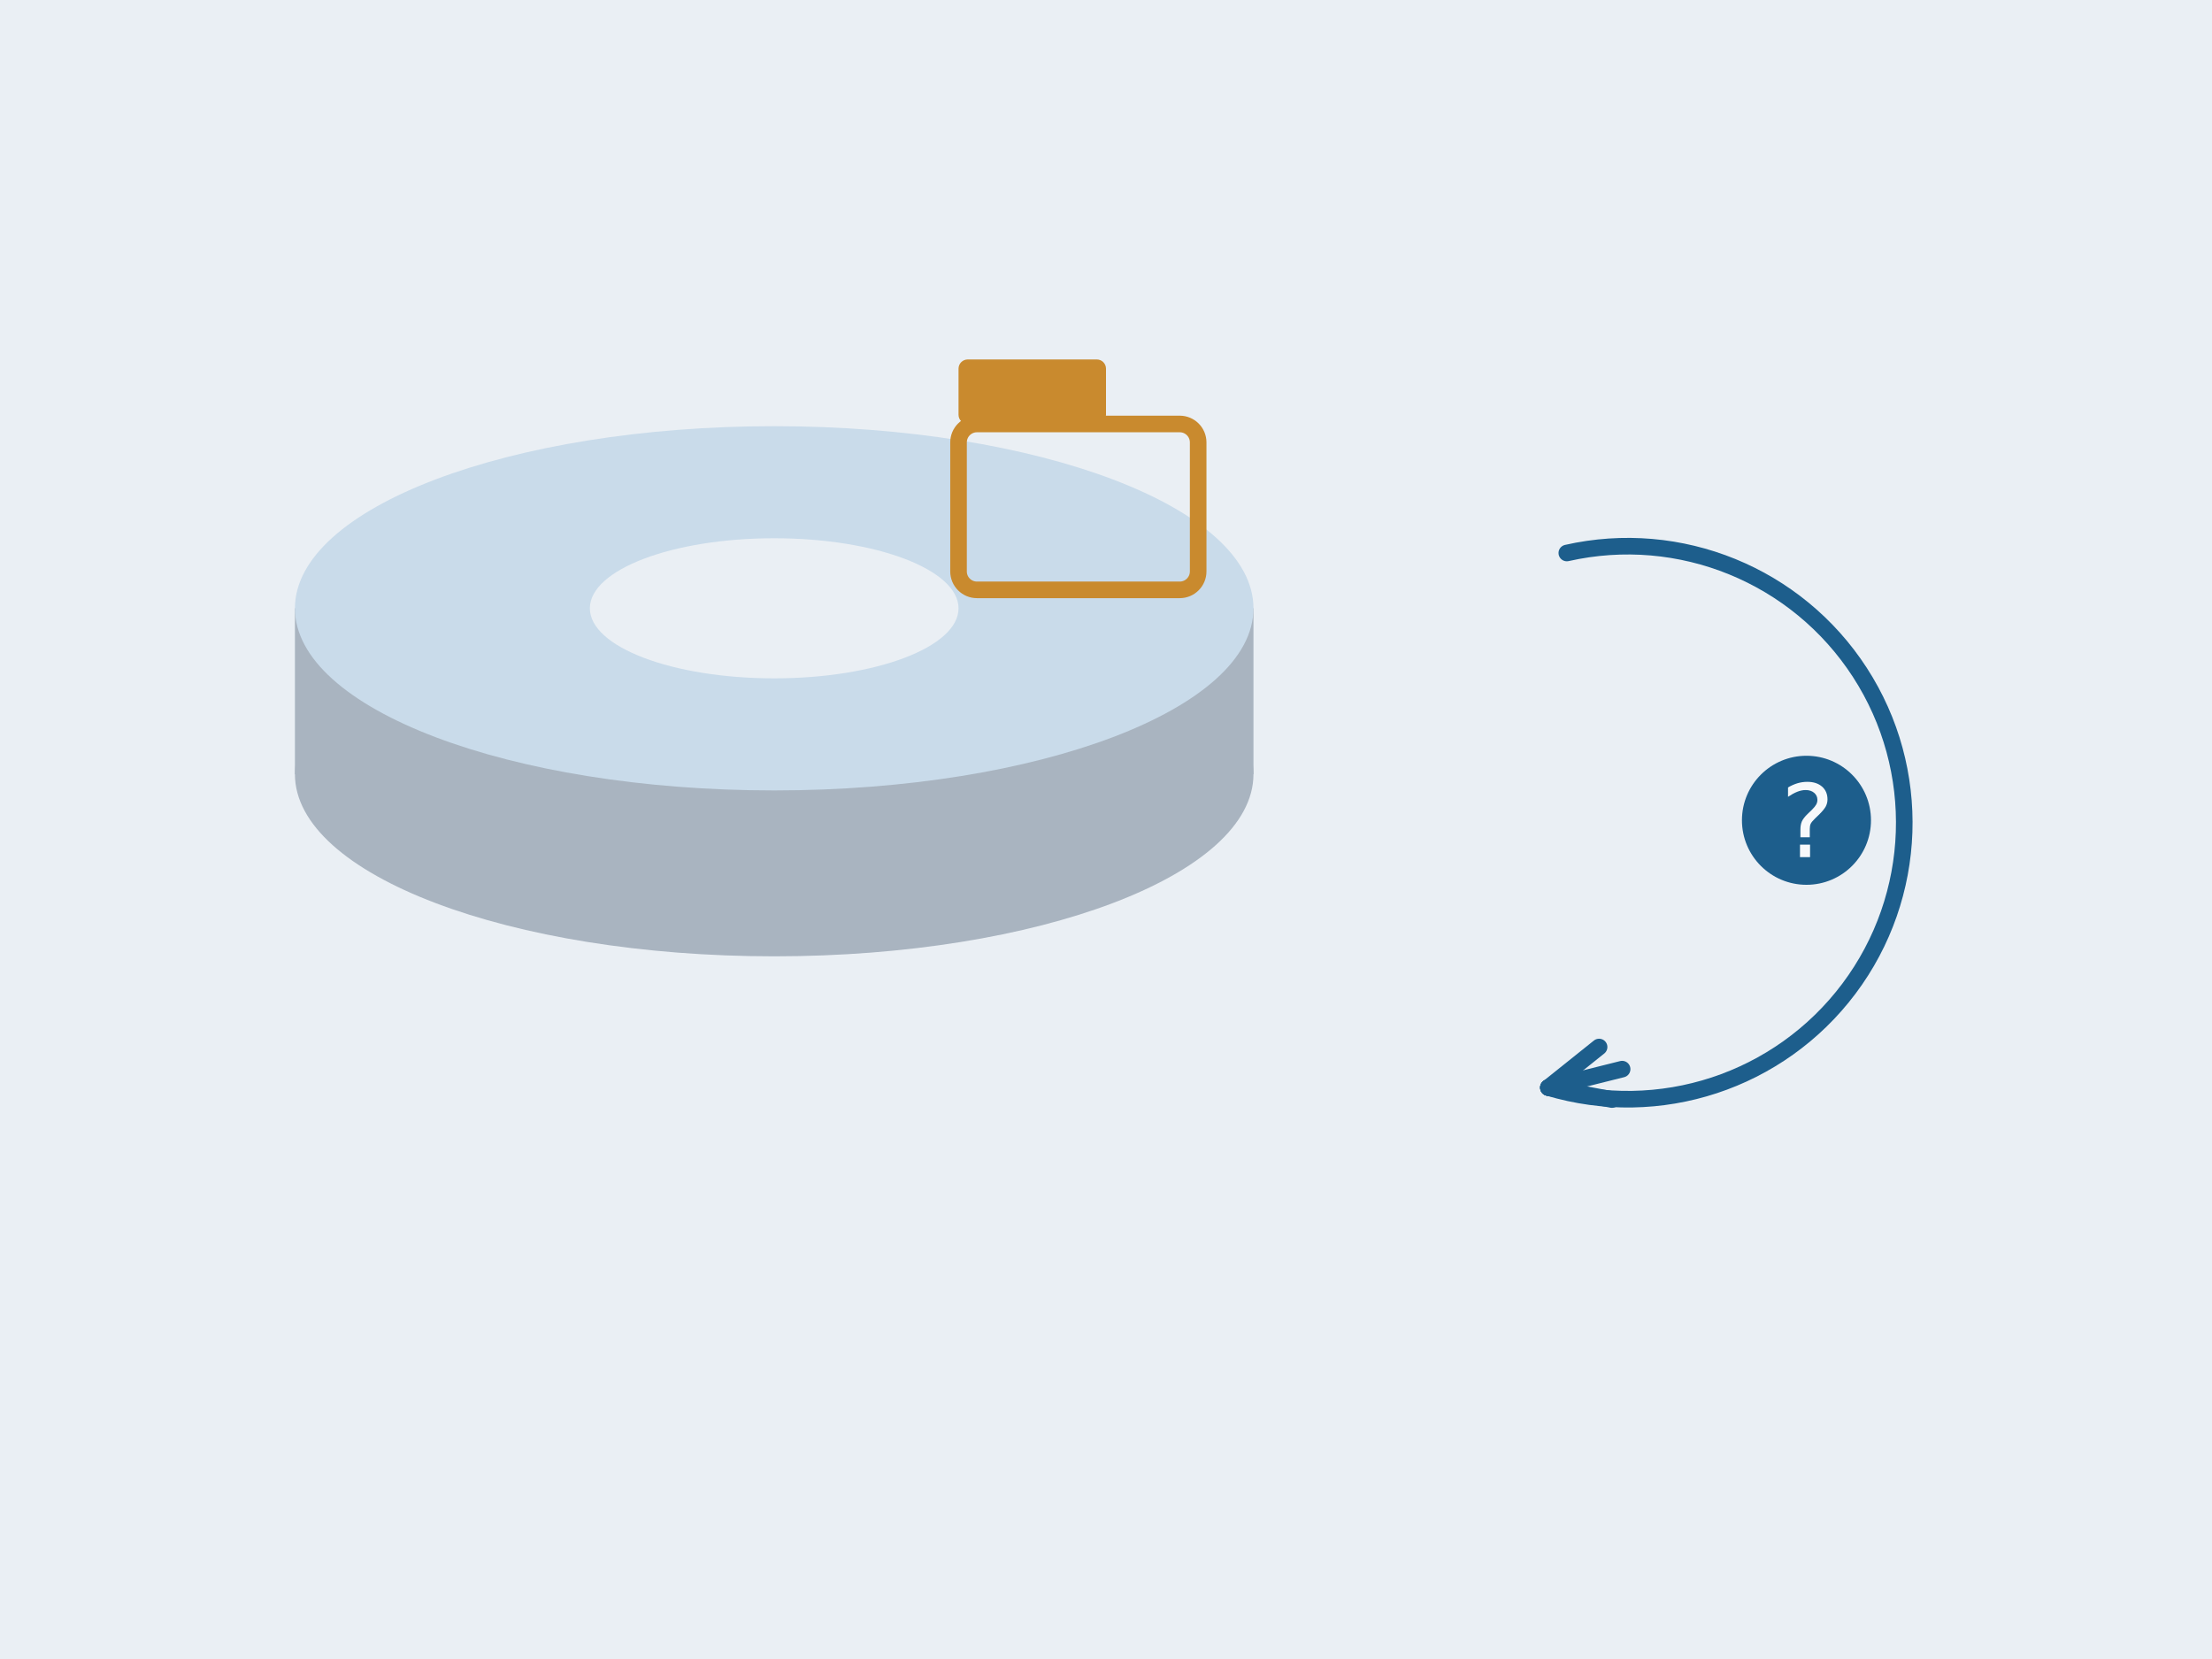
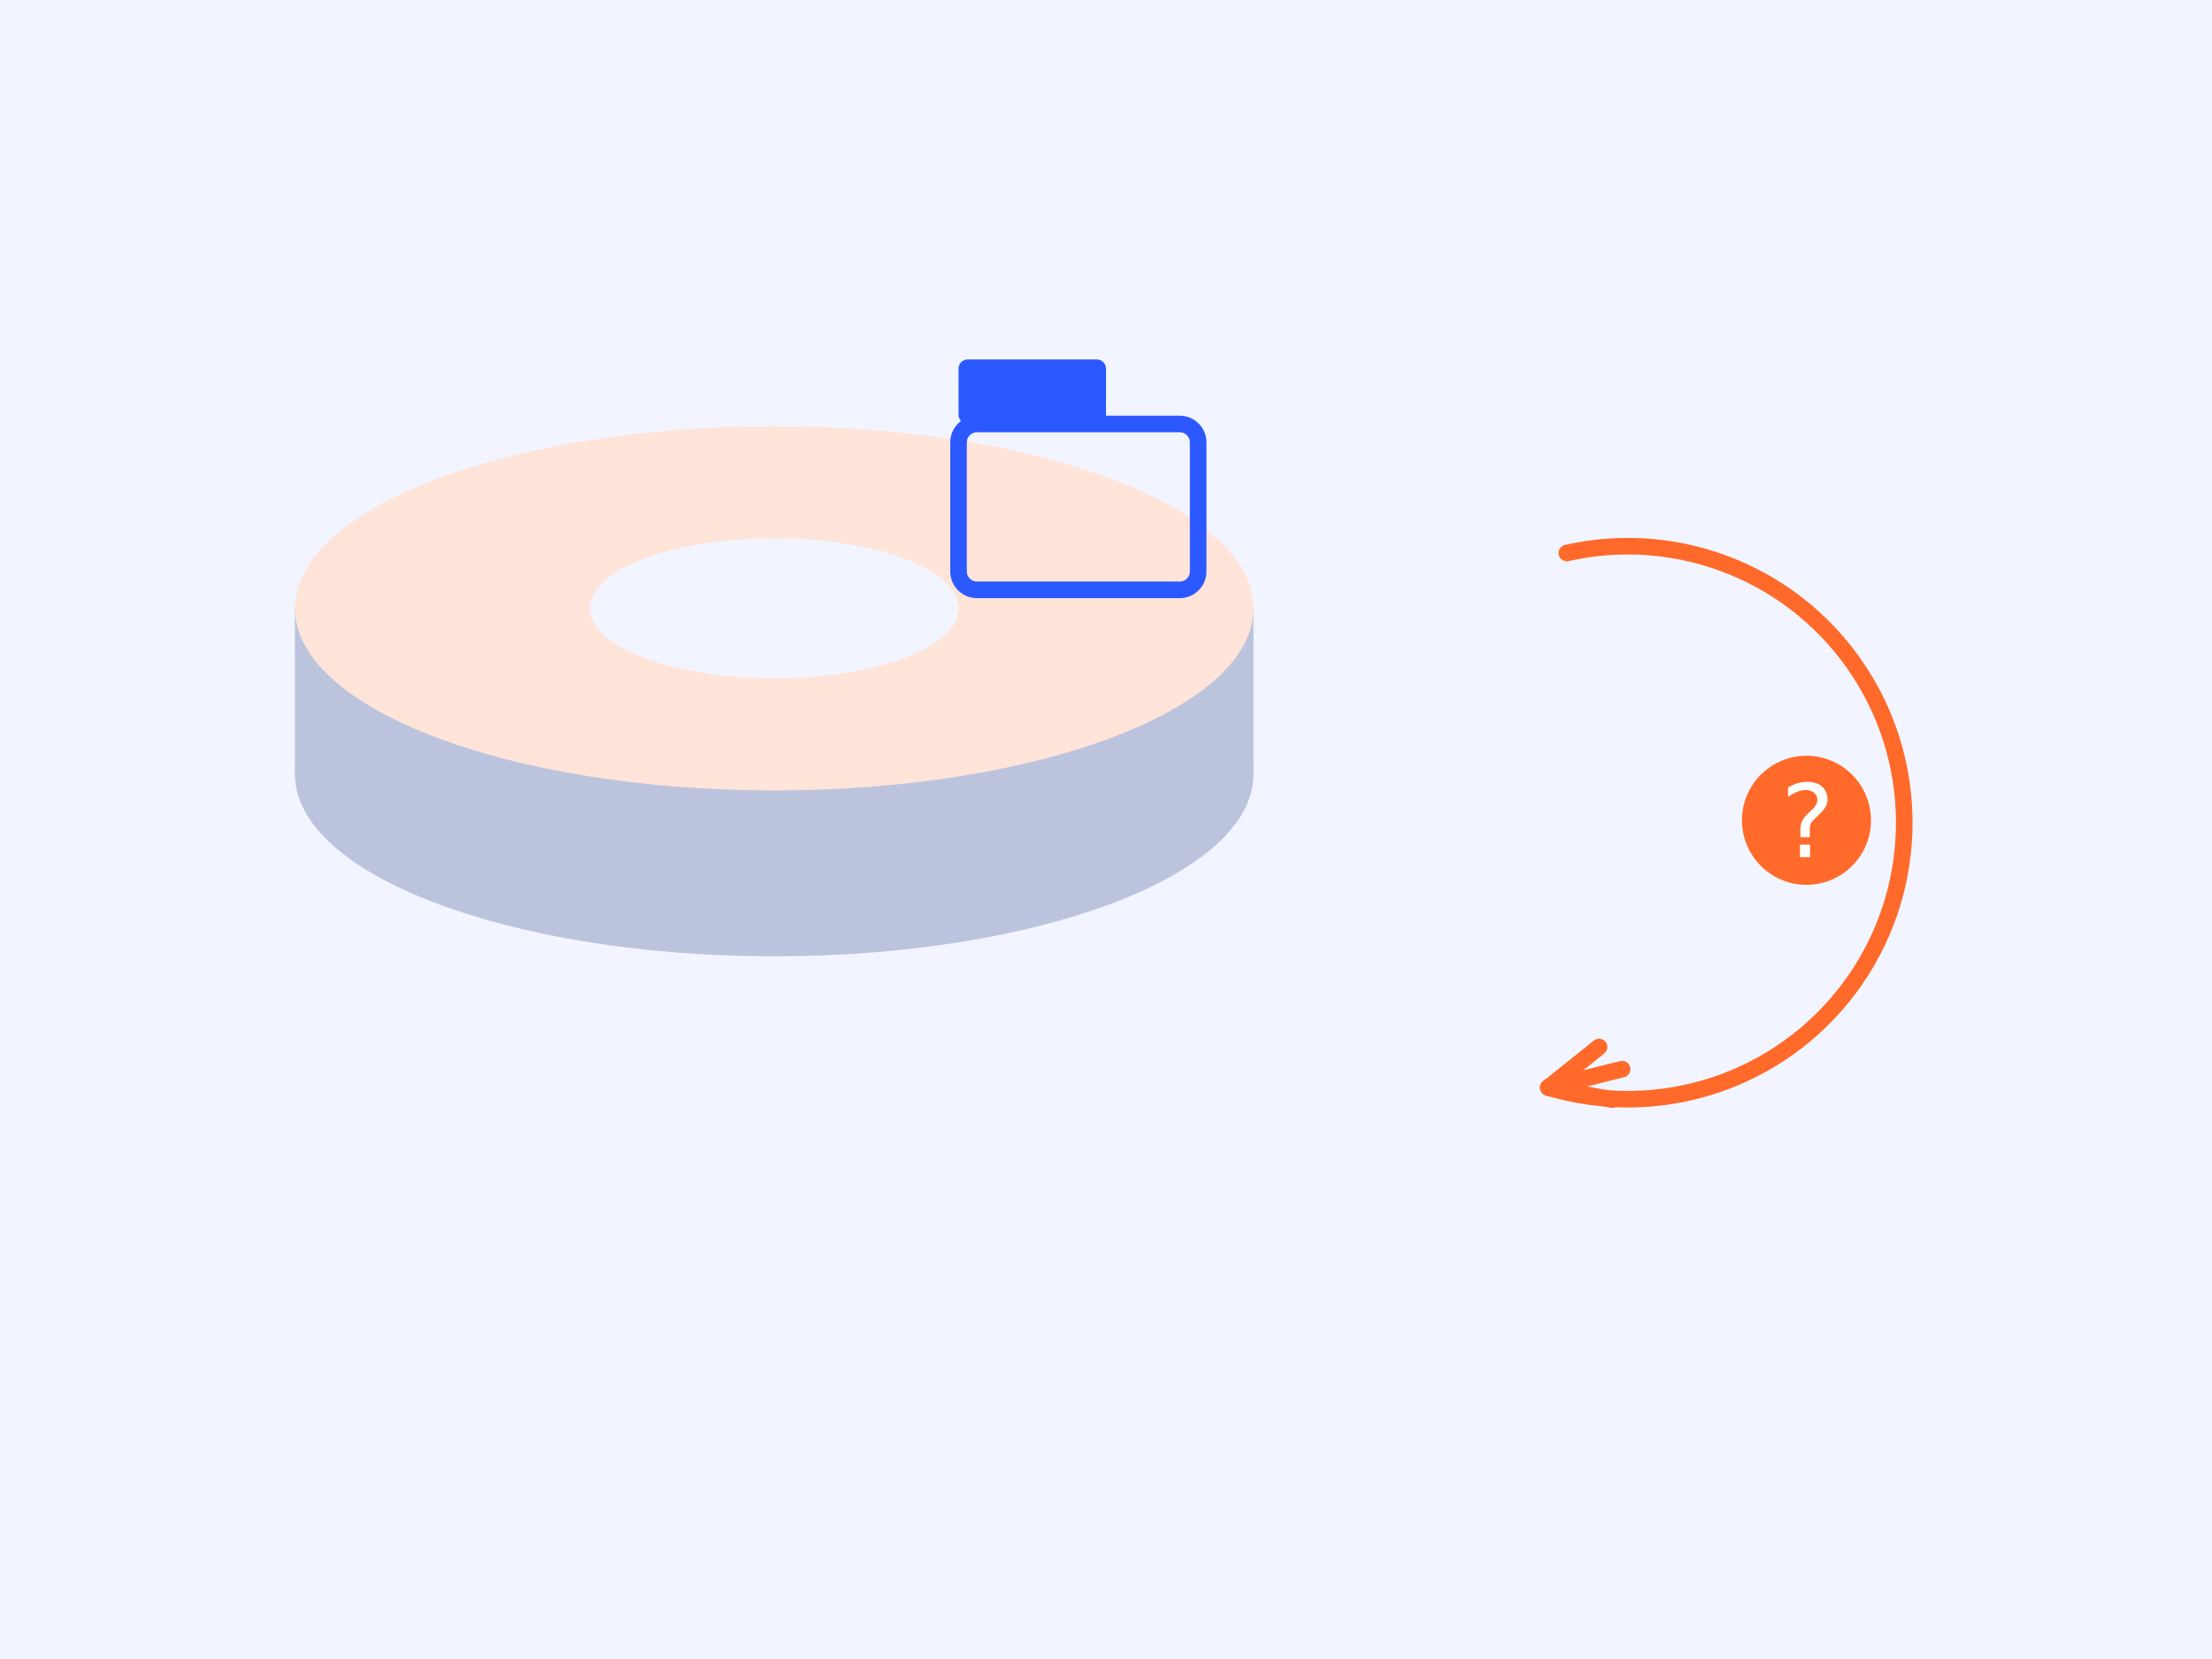
<svg xmlns="http://www.w3.org/2000/svg" viewBox="0 0 240 180">
  <style>
- .bg{fill:#eaeff4}.a{stroke:#1d5e8c;fill:none}.af{fill:#1d5e8c}.s{fill:#c9dbea}.ss{stroke:#c9dbea;fill:none}
- .g{stroke:#a9b4c0;fill:none}.gf{fill:#a9b4c0}.k{stroke:#3d4753;fill:none}.kf{fill:#3d4753}
- .w{stroke:#c98a2e;fill:none}.wf{fill:#c98a2e}.bf{fill:#f7f9fb}
- @media (prefers-color-scheme:dark){.bg{fill:#17202a}.a{stroke:#7db7e3}.af{fill:#7db7e3}.s{fill:#24394d}.ss{stroke:#24394d}
- .g{stroke:#44515f}.gf{fill:#44515f}.k{stroke:#b8c3cf}.kf{fill:#b8c3cf}.w{stroke:#e0a85a}.wf{fill:#e0a85a}.bf{fill:#1e2833}}
+ .bg{fill:#f2f5ff}.a{stroke:#ff6a2b;fill:none}.af{fill:#ff6a2b}.s{fill:#ffe4d9}.ss{stroke:#ffe4d9;fill:none}
+ .g{stroke:#bcc4dd;fill:none}.gf{fill:#bcc4dd}.k{stroke:#3a4466;fill:none}.kf{fill:#3a4466}
+ .w{stroke:#2b59ff;fill:none}.wf{fill:#2b59ff}.bf{fill:#ffffff}
+ @media (prefers-color-scheme:dark){.bg{fill:#111a3a}.a{stroke:#ff9a62}.af{fill:#ff9a62}.s{fill:#4a3944}.ss{stroke:#4a3944}
+ .g{stroke:#34406c}.gf{fill:#34406c}.k{stroke:#c3cbe6}.kf{fill:#c3cbe6}.w{stroke:#7d9bff}.wf{fill:#7d9bff}.bf{fill:#182247}}
text{font:500 11px ui-monospace,Menlo,monospace}
</style>
  <rect width="240" height="180" class="bg" />
  <ellipse cx="84" cy="84" rx="52" ry="19.76" class="gf" />
  <rect x="32.0" y="66.0" width="104.0" height="18.0" rx="0" class="gf" stroke-width="0" />
  <ellipse cx="84" cy="66" rx="52" ry="19.76" class="s" />
  <ellipse cx="84" cy="66" rx="20" ry="7.6" class="bg" />
  <rect x="104.0" y="46.0" width="26.0" height="18.0" rx="2" class="w" stroke-width="1.8" />
  <rect x="104.0" y="39.0" width="16.0" height="7.0" rx="1" class="wf" stroke-width="0" />
  <path d="M170,60 A30,30 0 1 1 168,118" class="a" stroke-width="1.8" stroke-linecap="round" stroke-linejoin="round" />
  <line x1="176.0" y1="116.0" x2="168.0" y2="118.0" class="a" stroke-width="1.8" stroke-linecap="round" />
  <line x1="168.0" y1="118.0" x2="174.9" y2="119.3" class="a" stroke-width="1.8" stroke-linecap="round" />
  <line x1="168.0" y1="118.0" x2="173.5" y2="113.6" class="a" stroke-width="1.8" stroke-linecap="round" />
  <circle cx="196.0" cy="89.0" r="7" class="af" stroke-width="0" />
  <text x="196" y="93" class="bf" text-anchor="middle" style="font-size:11px">?</text>
</svg>
